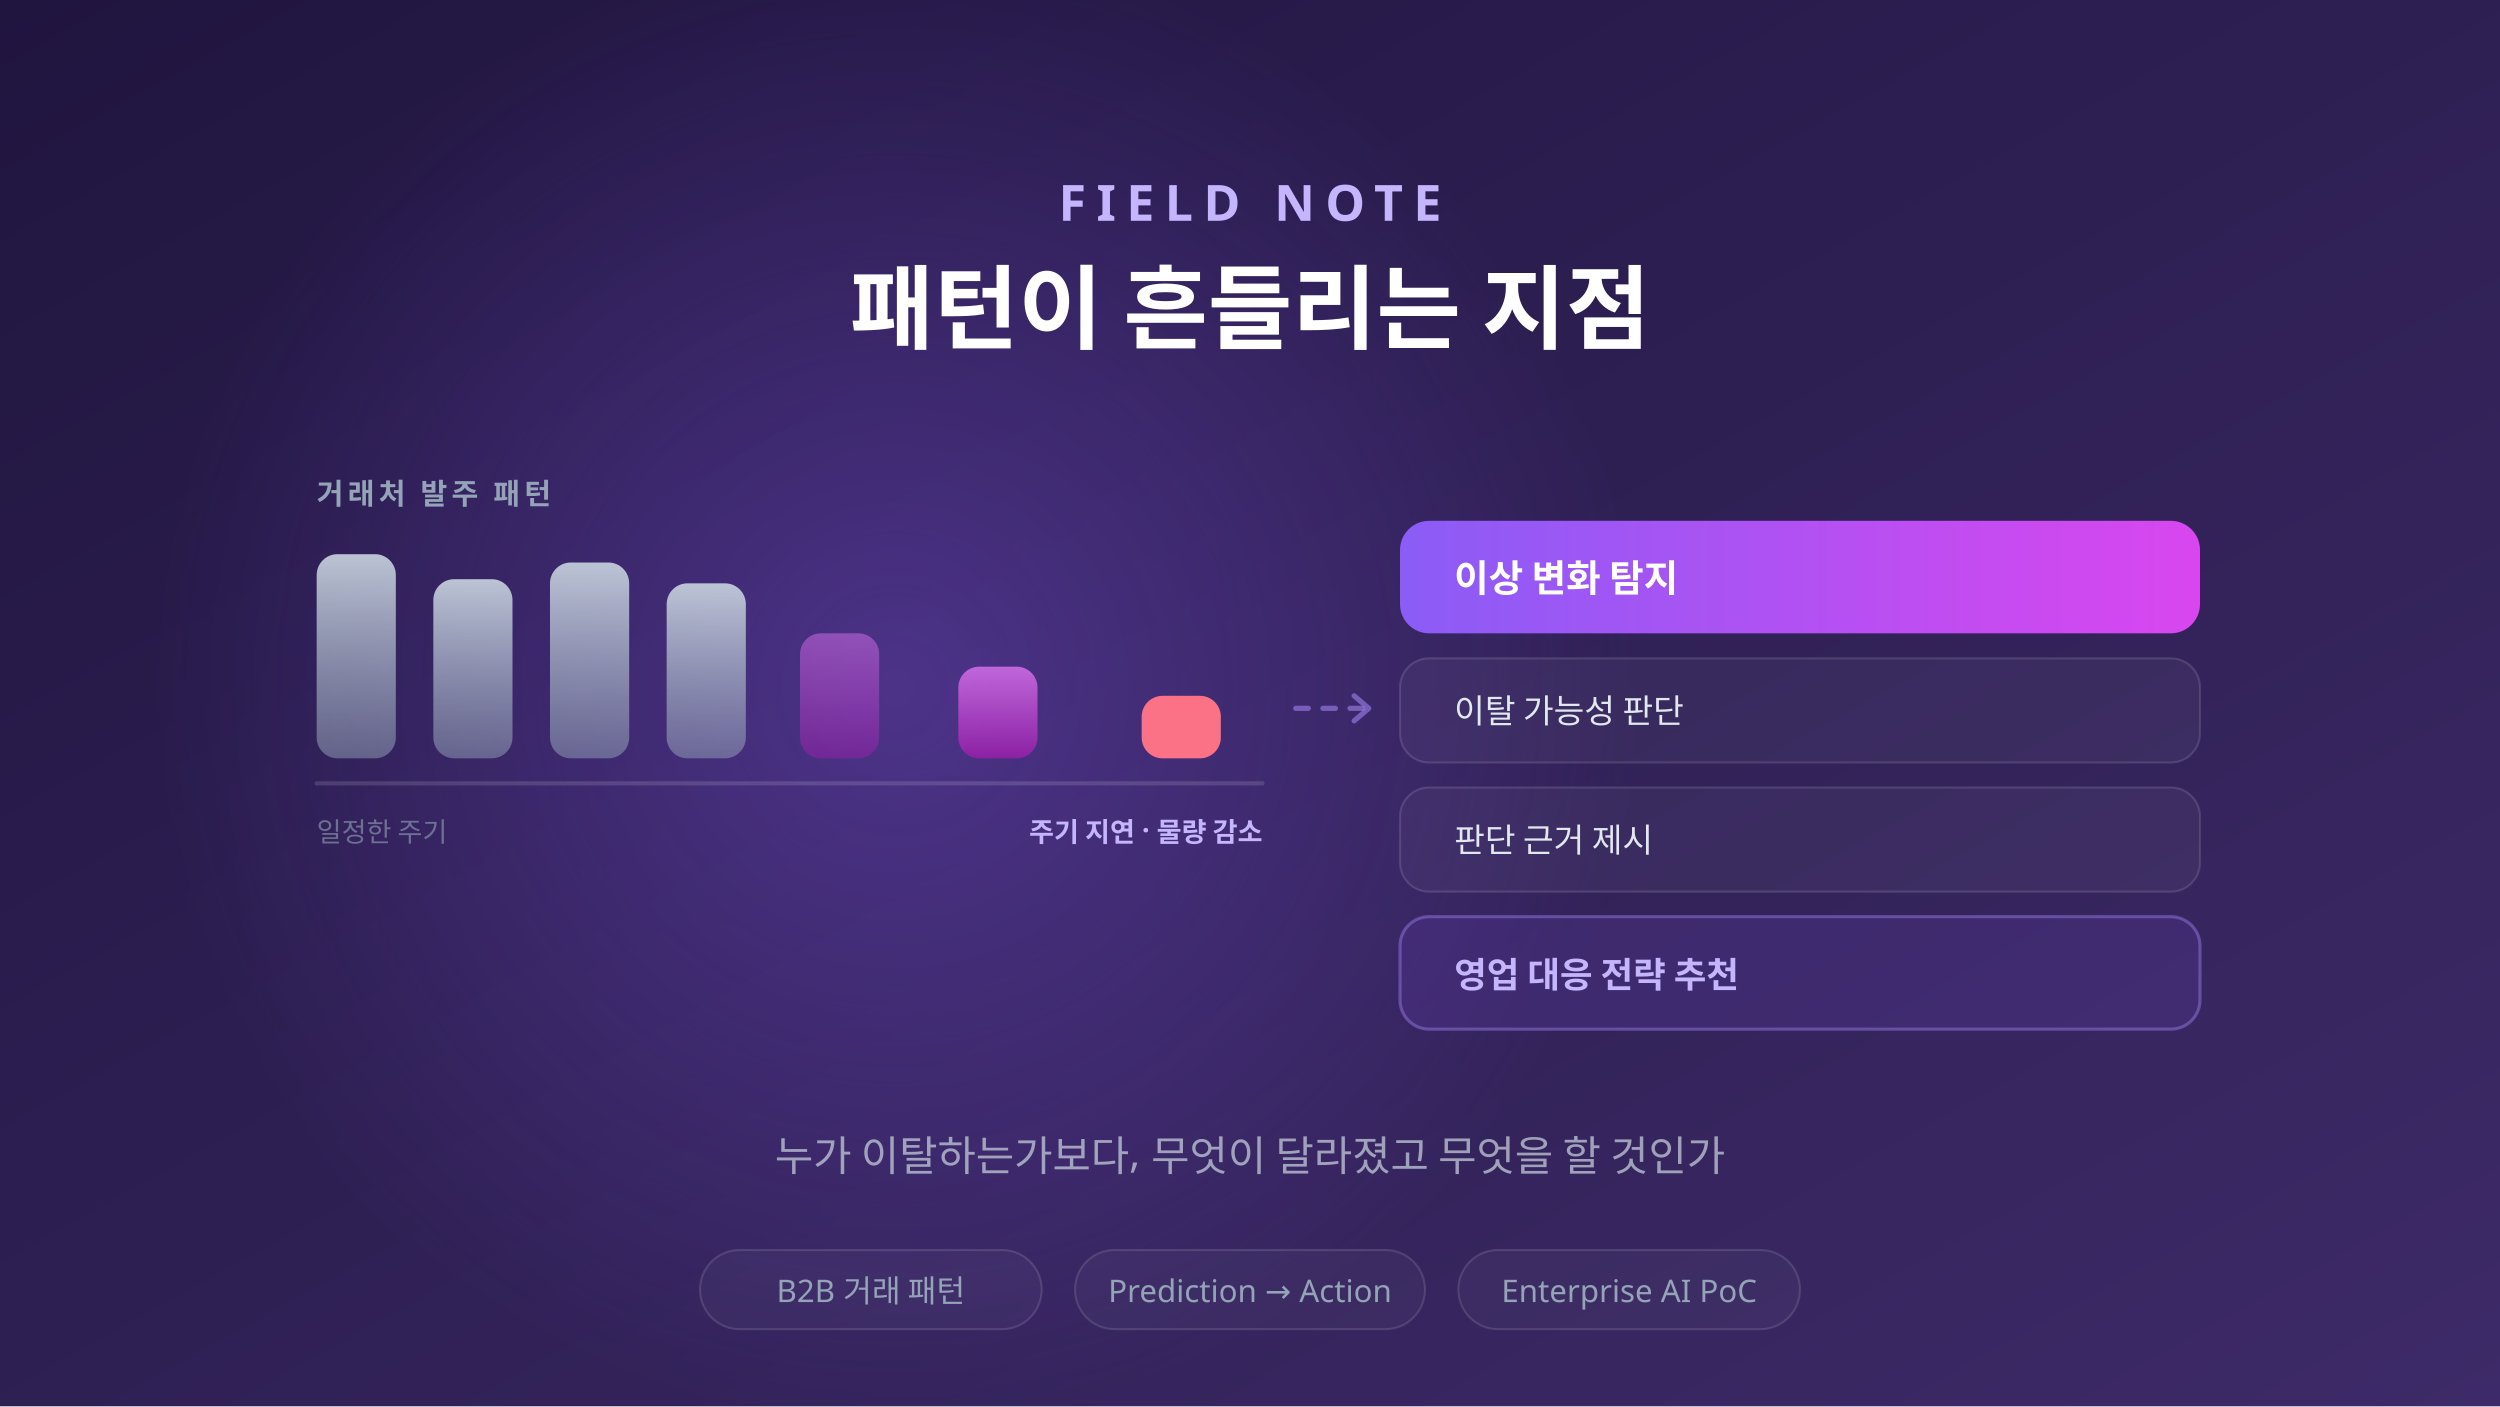
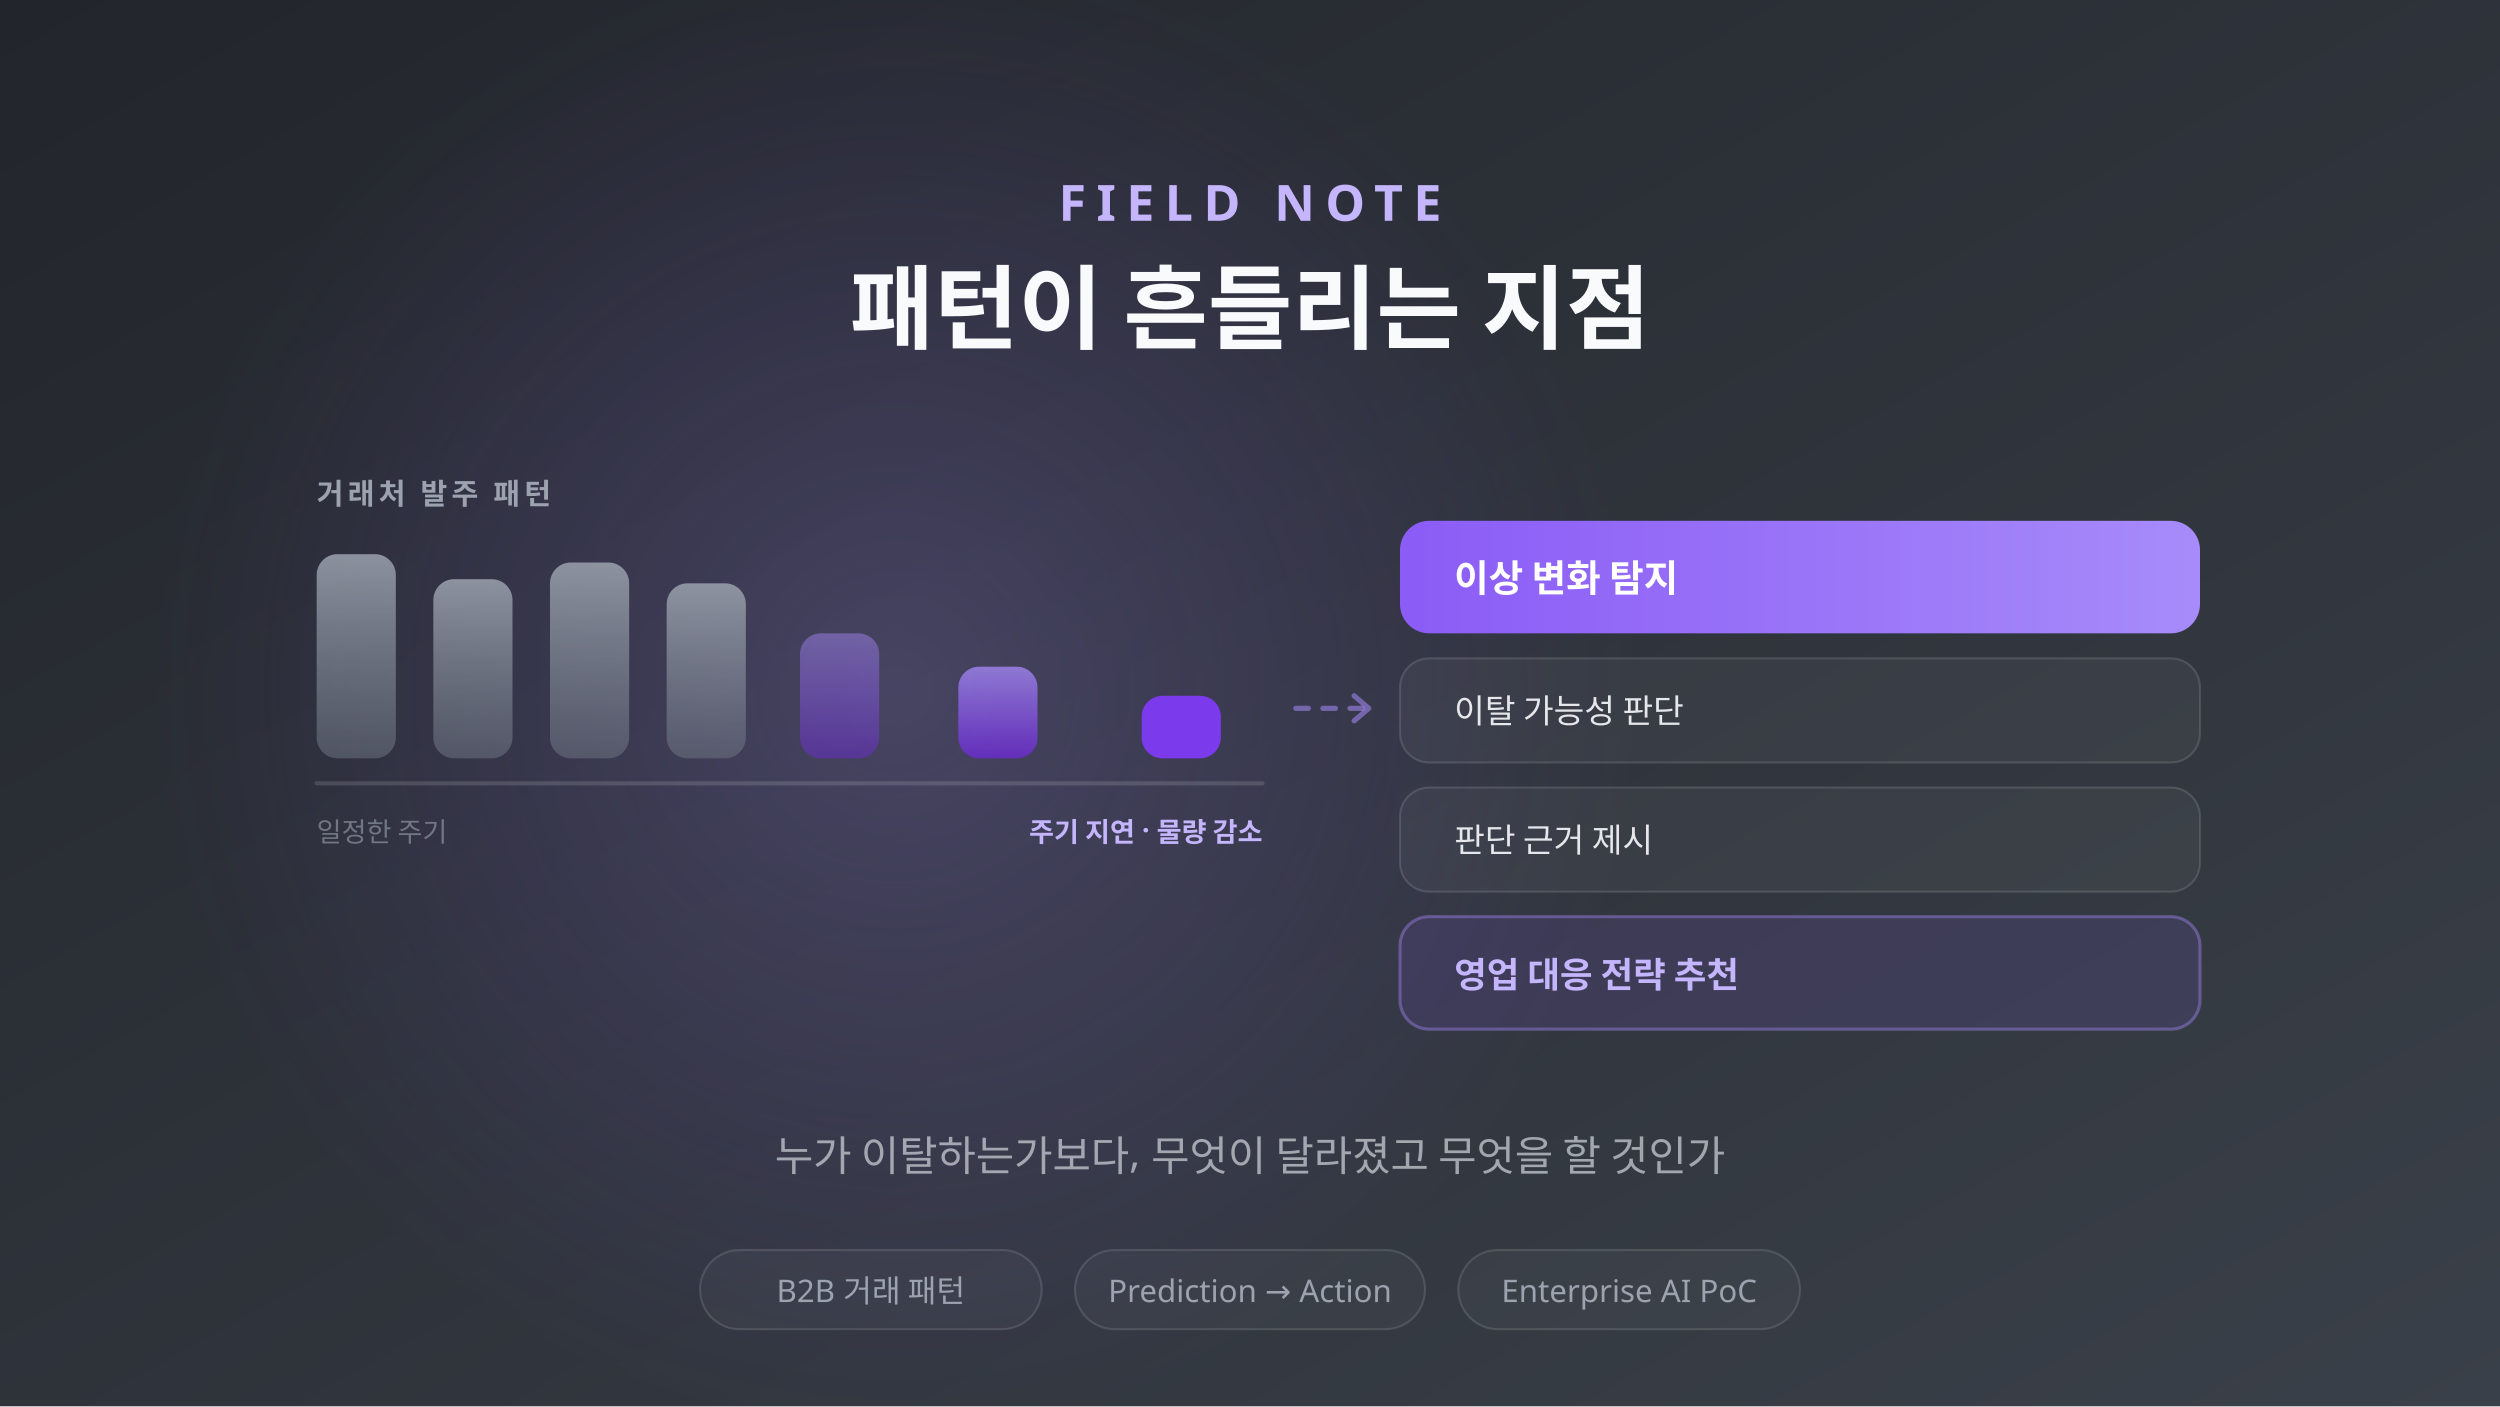
<svg xmlns="http://www.w3.org/2000/svg" viewBox="0 0 1200 675" role="img" aria-label="B2B 거래처의 반복 발주 패턴이 흔들리는 지점을 신호로 잡아, 이탈 판단과 근거, 영업 대응까지 잇는 흐름">
  <defs>
    <linearGradient id="bg" x1="0" y1="0" x2="1" y2="1">
-       <stop offset="0" stop-color="#20153f" />
-       <stop offset="1" stop-color="#3d2a68" />
+       <stop offset="0" stop-color="#22252b" />
+       <stop offset="1" stop-color="#3a4049" />
    </linearGradient>
    <linearGradient id="brand" x1="0" y1="0" x2="1" y2="0">
      <stop offset="0" stop-color="#8b5cf6" />
-       <stop offset="1" stop-color="#d946ef" />
+       <stop offset="1" stop-color="#a78bfa" />
    </linearGradient>
    <linearGradient id="steady" x1="0" y1="0" x2="0" y2="1">
-       <stop offset="0" stop-color="#cbd5e1" stop-opacity="0.9" />
-       <stop offset="1" stop-color="#94a3b8" stop-opacity="0.5" />
+       <stop offset="0" stop-color="#9ca3af" stop-opacity="0.85" />
+       <stop offset="1" stop-color="#6b7280" stop-opacity="0.55" />
    </linearGradient>
    <linearGradient id="warn" x1="0" y1="0" x2="0" y2="1">
-       <stop offset="0" stop-color="#e879f9" />
-       <stop offset="1" stop-color="#a21caf" />
+       <stop offset="0" stop-color="#a78bfa" />
+       <stop offset="1" stop-color="#6d28d9" />
    </linearGradient>
    <radialGradient id="glow" cx="50%" cy="50%" r="50%">
-       <stop offset="0" stop-color="#8b5cf6" stop-opacity="0.34" />
+       <stop offset="0" stop-color="#a78bfa" stop-opacity="0.22" />
      <stop offset="1" stop-color="#8b5cf6" stop-opacity="0" />
    </radialGradient>
  </defs>
  <rect width="1200" height="675" fill="url(#bg)" />
  <circle cx="430" cy="330" r="360" fill="url(#glow)" />
  <text x="600" y="106" text-anchor="middle" font-family="Pretendard,'Pretendard Variable','Malgun Gothic','Apple SD Gothic Neo','Noto Sans KR',sans-serif" font-size="24" font-weight="600" fill="#c4b5fd" letter-spacing="5">FIELD NOTE</text>
-   <text x="600" y="164" text-anchor="middle" font-family="Pretendard,'Pretendard Variable','Malgun Gothic','Apple SD Gothic Neo','Noto Sans KR',sans-serif" font-size="44" font-weight="700" fill="#ffffff">패턴이 흔들리는 지점</text>
-   <text x="152" y="242" font-family="Pretendard,'Pretendard Variable','Malgun Gothic','Apple SD Gothic Neo','Noto Sans KR',sans-serif" font-size="14" font-weight="600" fill="#94a3b8" letter-spacing="2">거래처 발주 패턴</text>
+   <text x="600" y="164" text-anchor="middle" font-family="Pretendard,'Pretendard Variable','Malgun Gothic','Apple SD Gothic Neo','Noto Sans KR',sans-serif" font-size="44" font-weight="700" fill="#f8fafc">패턴이 흔들리는 지점</text>
+   <text x="152" y="242" font-family="Pretendard,'Pretendard Variable','Malgun Gothic','Apple SD Gothic Neo','Noto Sans KR',sans-serif" font-size="14" font-weight="600" fill="#9ca3af" letter-spacing="2">거래처 발주 패턴</text>
  <g>
    <rect x="152" y="266" width="38" height="98" rx="10" fill="url(#steady)" />
    <rect x="208" y="278" width="38" height="86" rx="10" fill="url(#steady)" />
    <rect x="264" y="270" width="38" height="94" rx="10" fill="url(#steady)" />
    <rect x="320" y="280" width="38" height="84" rx="10" fill="url(#steady)" />
    <rect x="384" y="304" width="38" height="60" rx="10" fill="url(#warn)" opacity="0.45" />
    <rect x="460" y="320" width="38" height="44" rx="10" fill="url(#warn)" opacity="0.75" />
-     <rect x="548" y="334" width="38" height="30" rx="10" fill="#fb7185" />
+     <rect x="548" y="334" width="38" height="30" rx="10" fill="#7c3aed" />
    <line x1="152" y1="376" x2="606" y2="376" stroke="#ffffff22" stroke-width="2" stroke-linecap="round" />
-     <text x="152" y="404" font-family="Pretendard,'Pretendard Variable','Malgun Gothic','Apple SD Gothic Neo','Noto Sans KR',sans-serif" font-size="13" fill="#94a3b899">일정한 주기</text>
+     <text x="152" y="404" font-family="Pretendard,'Pretendard Variable','Malgun Gothic','Apple SD Gothic Neo','Noto Sans KR',sans-serif" font-size="13" fill="#9ca3af99">일정한 주기</text>
    <text x="606" y="404" text-anchor="end" font-family="Pretendard,'Pretendard Variable','Malgun Gothic','Apple SD Gothic Neo','Noto Sans KR',sans-serif" font-size="13" font-weight="600" fill="#c4b5fd">주기 지연 · 물량 감소</text>
  </g>
  <g font-family="Pretendard,'Pretendard Variable','Malgun Gothic','Apple SD Gothic Neo','Noto Sans KR',sans-serif">
    <rect x="672" y="250" width="384" height="54" rx="14" fill="url(#brand)" />
    <text x="698" y="284" font-size="18" font-weight="700" fill="#ffffff">이상 변화 탐지</text>
    <rect x="672" y="316" width="384" height="50" rx="14" fill="#ffffff0a" stroke="#ffffff20" />
-     <text x="698" y="347" font-size="16" font-weight="500" fill="#e2e8f0">이탈 가능성 판단</text>
+     <text x="698" y="347" font-size="16" font-weight="500" fill="#e5e7eb">이탈 가능성 판단</text>
    <rect x="672" y="378" width="384" height="50" rx="14" fill="#ffffff0a" stroke="#ffffff20" />
-     <text x="698" y="409" font-size="16" font-weight="500" fill="#e2e8f0">판단 근거 제시</text>
+     <text x="698" y="409" font-size="16" font-weight="500" fill="#e5e7eb">판단 근거 제시</text>
    <rect x="672" y="440" width="384" height="54" rx="14" fill="#8b5cf620" stroke="#a78bfa66" stroke-width="1.5" />
    <text x="698" y="474" font-size="17" font-weight="700" fill="#c4b5fd">영업 대응 전략 추천</text>
  </g>
  <path d="M622 340 L656 340" stroke="#a78bfa" stroke-width="2.5" stroke-dasharray="6 7" opacity="0.55" stroke-linecap="round" />
  <path d="M650 334 L657 340 L650 346" fill="none" stroke="#a78bfa" stroke-width="2.5" stroke-linecap="round" stroke-linejoin="round" opacity="0.55" />
-   <text x="600" y="562" text-anchor="middle" font-family="Pretendard,'Pretendard Variable','Malgun Gothic','Apple SD Gothic Neo','Noto Sans KR',sans-serif" font-size="20" fill="#cbd5e1b3">누가 이탈하는가보다, 무엇이 달라졌고 무엇을 할 것인가</text>
-   <g font-family="Pretendard,'Pretendard Variable','Malgun Gothic','Apple SD Gothic Neo','Noto Sans KR',sans-serif" font-size="15" fill="#94a3b8">
+   <text x="600" y="562" text-anchor="middle" font-family="Pretendard,'Pretendard Variable','Malgun Gothic','Apple SD Gothic Neo','Noto Sans KR',sans-serif" font-size="20" fill="#d1d5dbb3">누가 이탈하는가보다, 무엇이 달라졌고 무엇을 할 것인가</text>
+   <g font-family="Pretendard,'Pretendard Variable','Malgun Gothic','Apple SD Gothic Neo','Noto Sans KR',sans-serif" font-size="15" fill="#9ca3af">
    <rect x="336" y="600" width="164" height="38" rx="19" fill="#ffffff08" stroke="#ffffff1f" />
    <text x="418" y="625" text-anchor="middle">B2B 거래 패턴</text>
    <rect x="516" y="600" width="168" height="38" rx="19" fill="#ffffff08" stroke="#ffffff1f" />
    <text x="600" y="625" text-anchor="middle">Prediction → Action</text>
    <rect x="700" y="600" width="164" height="38" rx="19" fill="#ffffff08" stroke="#ffffff1f" />
    <text x="782" y="625" text-anchor="middle">Enterprise AI PoC</text>
  </g>
</svg>
